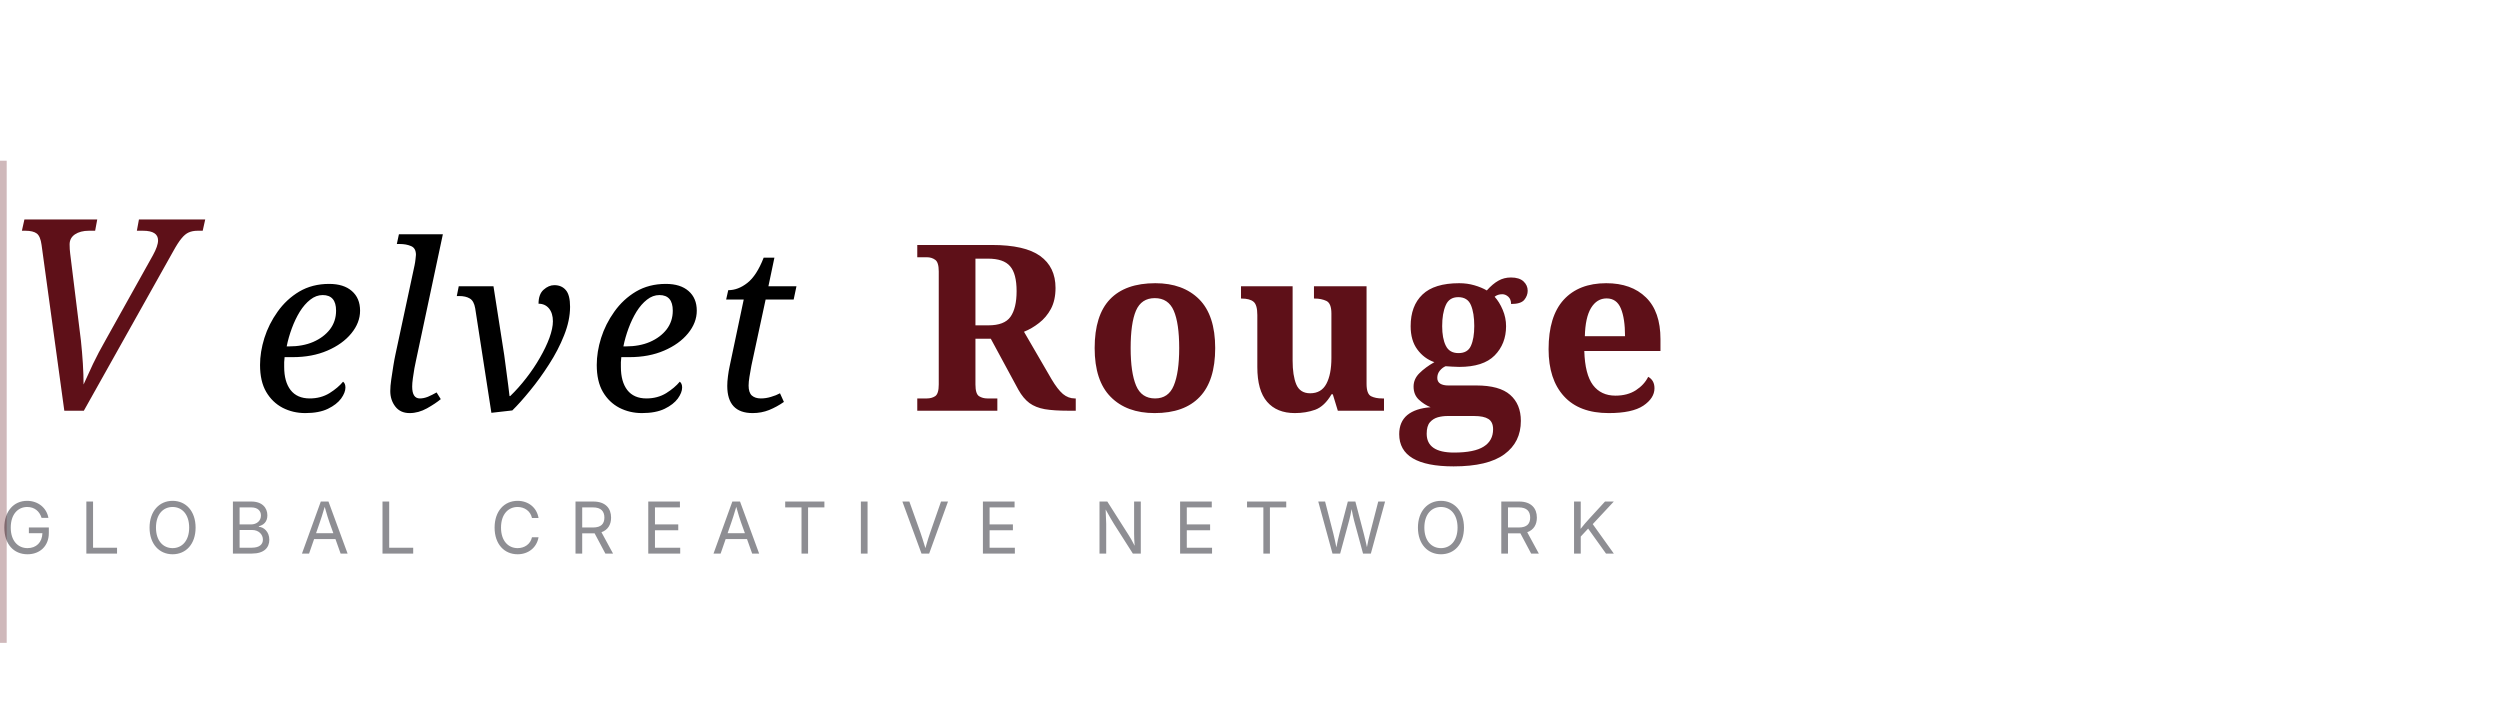
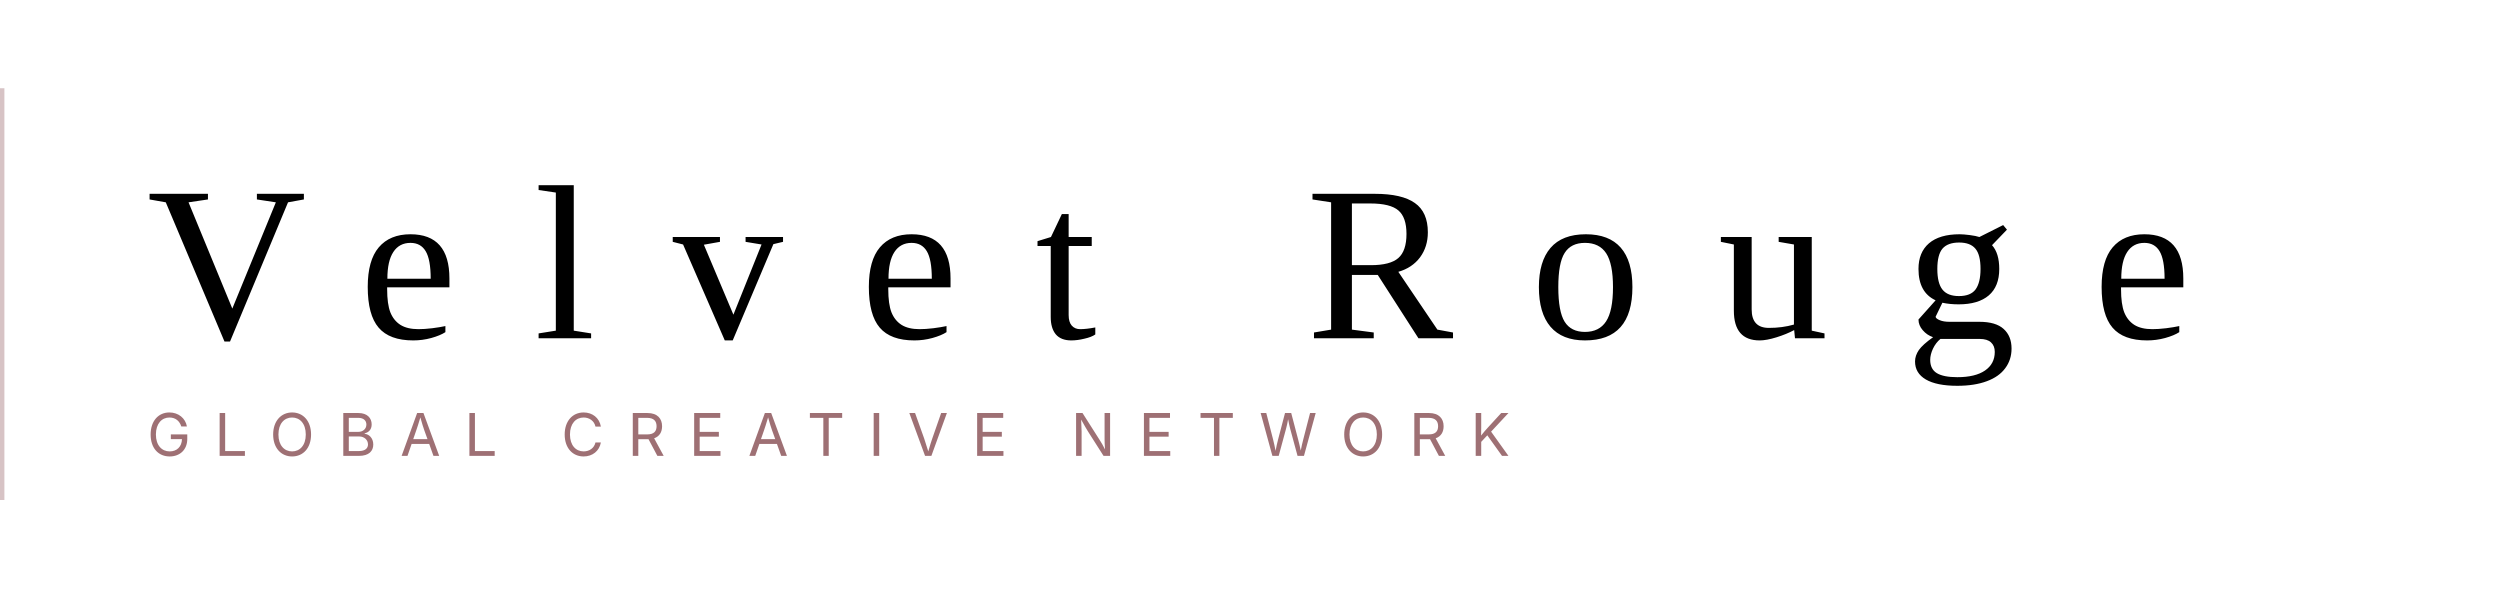
- <svg xmlns="http://www.w3.org/2000/svg" viewBox="0 0 280 80" fill="none">
-   <text x="0" y="46" font-family="'Playfair Display', Georgia, serif" font-weight="400" font-size="30" fill="#5e1018" font-style="italic">V</text>
-   <text x="28" y="46" font-family="'Playfair Display', Georgia, serif" font-weight="400" font-size="26" fill="currentColor" font-style="italic" letter-spacing="1">elvet</text>
-   <text x="102" y="46" font-family="'Playfair Display', Georgia, serif" font-weight="700" font-size="26" fill="#5e1018" letter-spacing="1">Rouge</text>
-   <text x="0" y="62" font-family="Inter, sans-serif" font-weight="400" font-size="8" fill="#8e8e93" letter-spacing="3">GLOBAL CREATIVE NETWORK</text>
-   <line x1="0" y1="18" x2="0" y2="72" stroke="#5e1018" stroke-width="1.5" opacity="0.3" />
+ <svg xmlns="http://www.w3.org/2000/svg" viewBox="0 0 340 80" fill="none">
+   <style>
+     .vr-wordmark { font-family: 'Playfair Display', Georgia, 'Times New Roman', serif; }
+   </style>
+   <line x1="0" y1="12" x2="0" y2="68" stroke="#5e1018" stroke-width="1.2" opacity="0.25" />
+   <text x="20" y="46" font-family="'Playfair Display', Georgia, 'Times New Roman', serif" font-weight="400" font-size="30" fill="currentColor" letter-spacing="0.35em">Velvet Rouge</text>
+   <text x="20" y="62" font-family="Inter, 'SF Pro', system-ui, sans-serif" font-weight="400" font-size="8" fill="#5e1018" letter-spacing="0.4em" opacity="0.6">GLOBAL CREATIVE NETWORK</text>
</svg>
